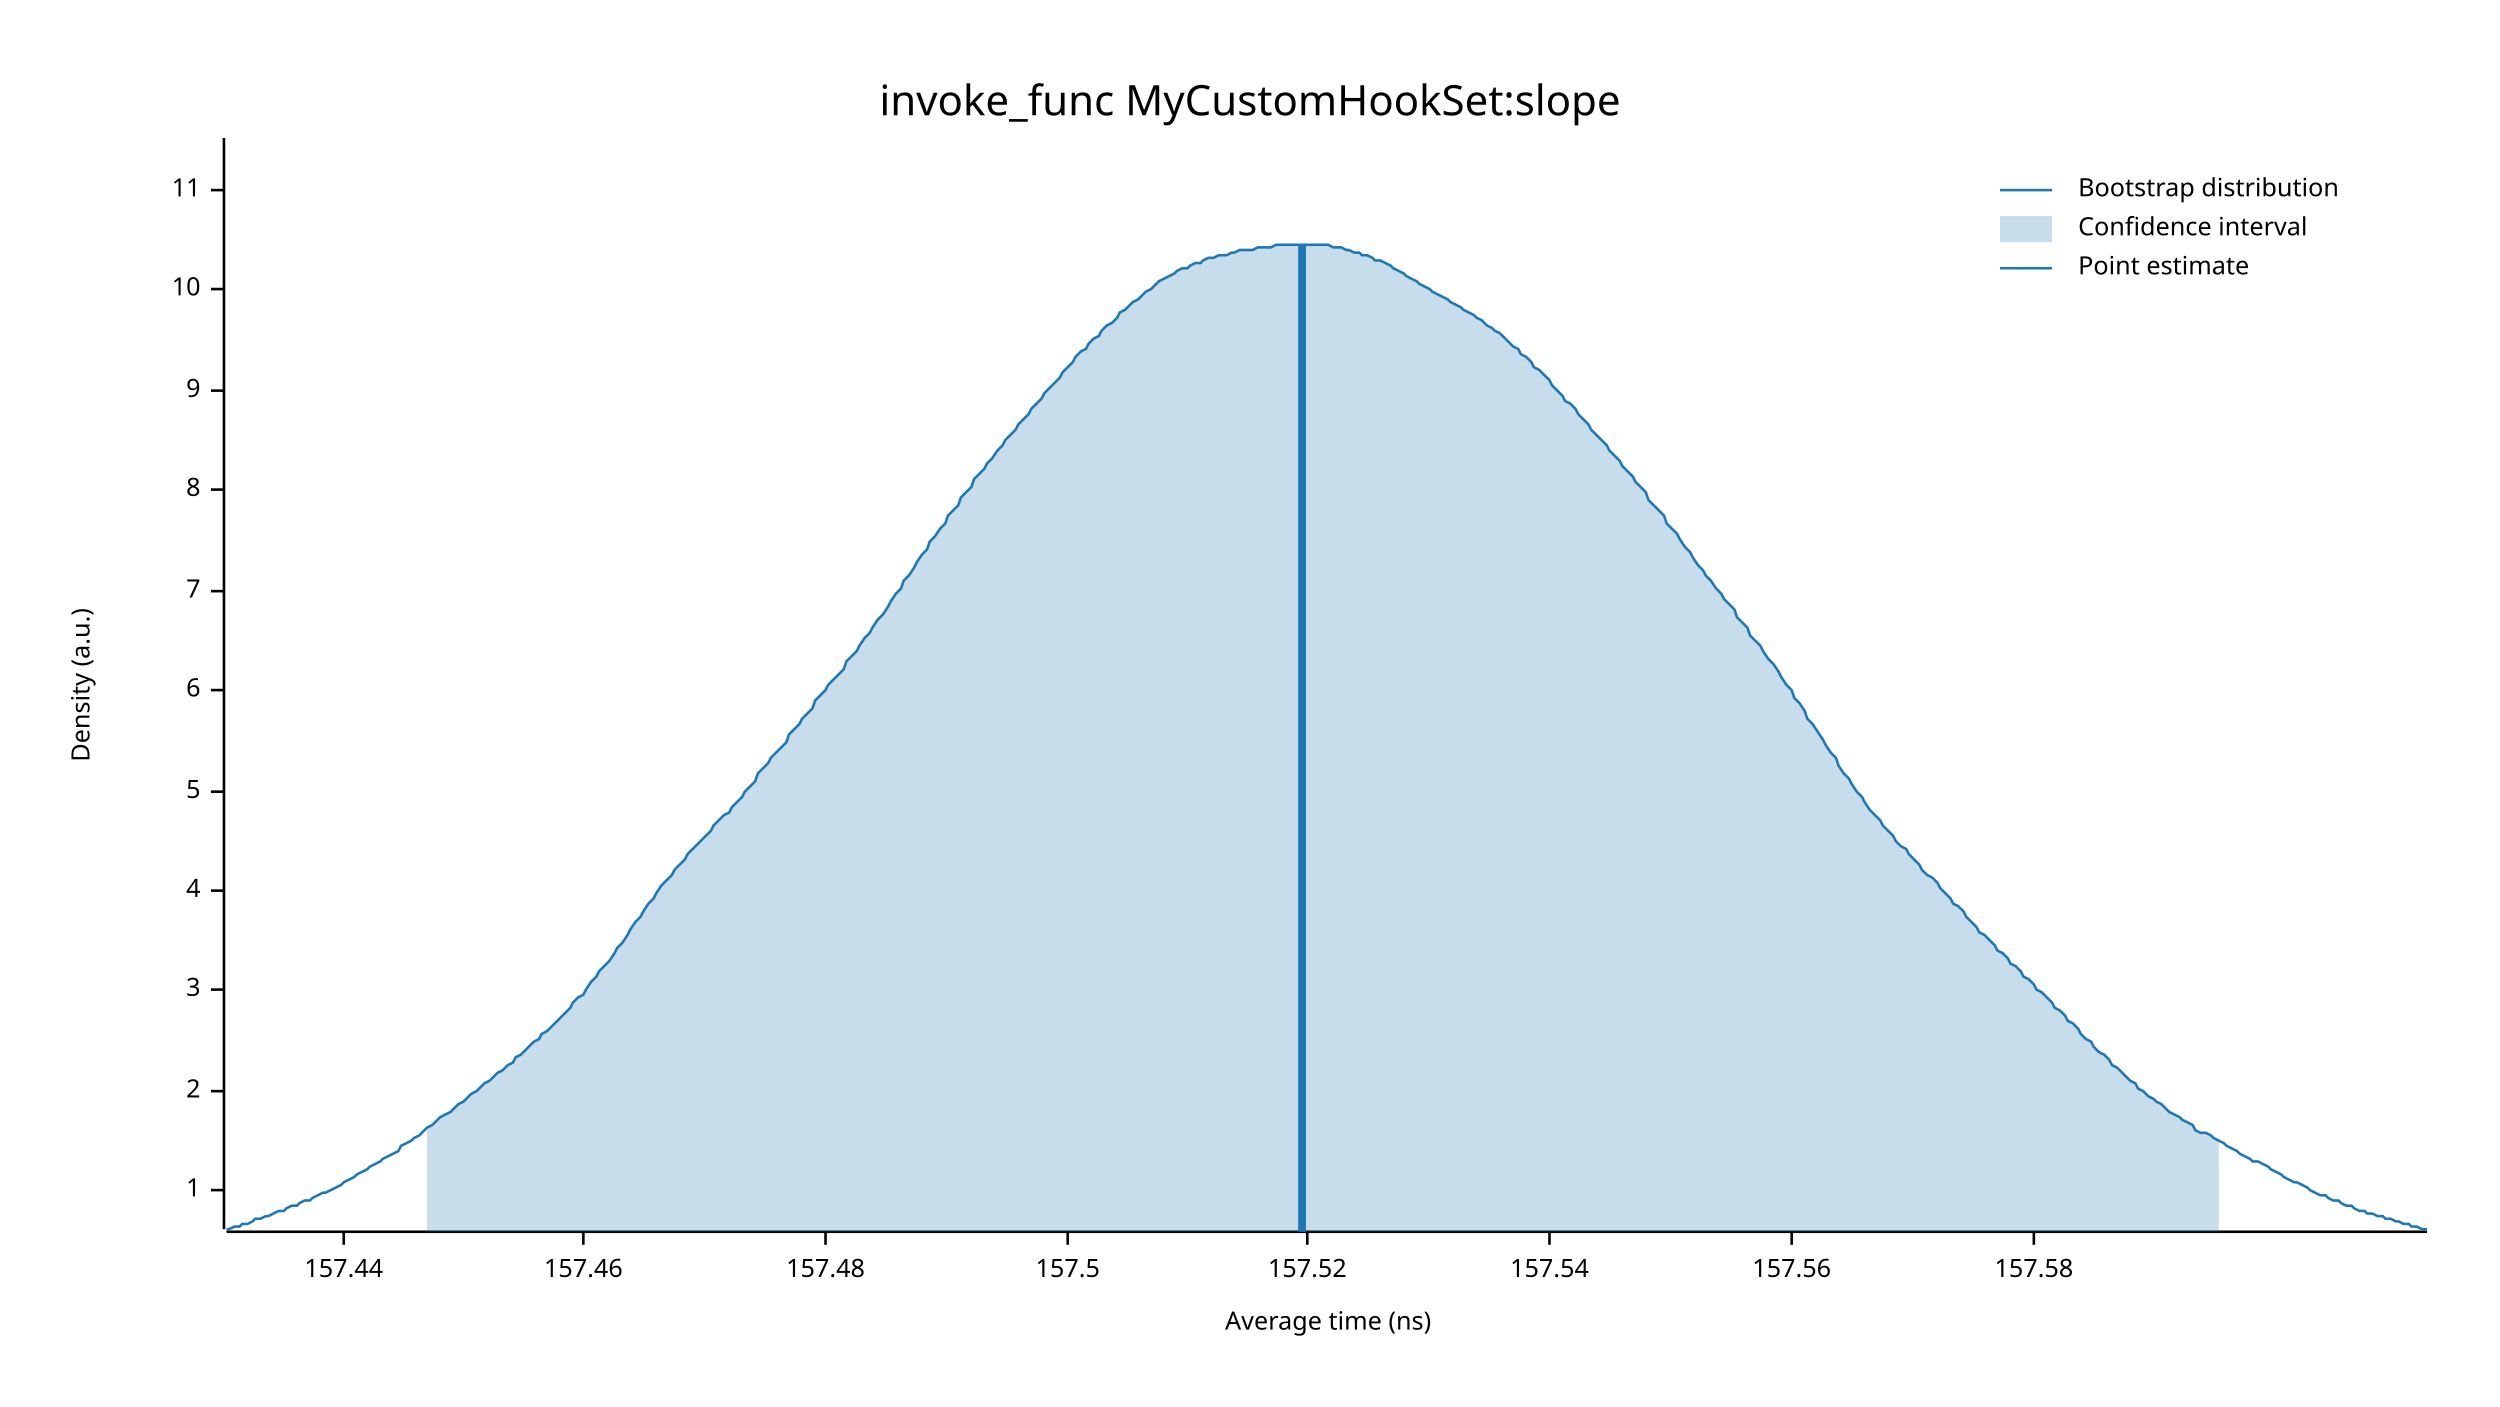
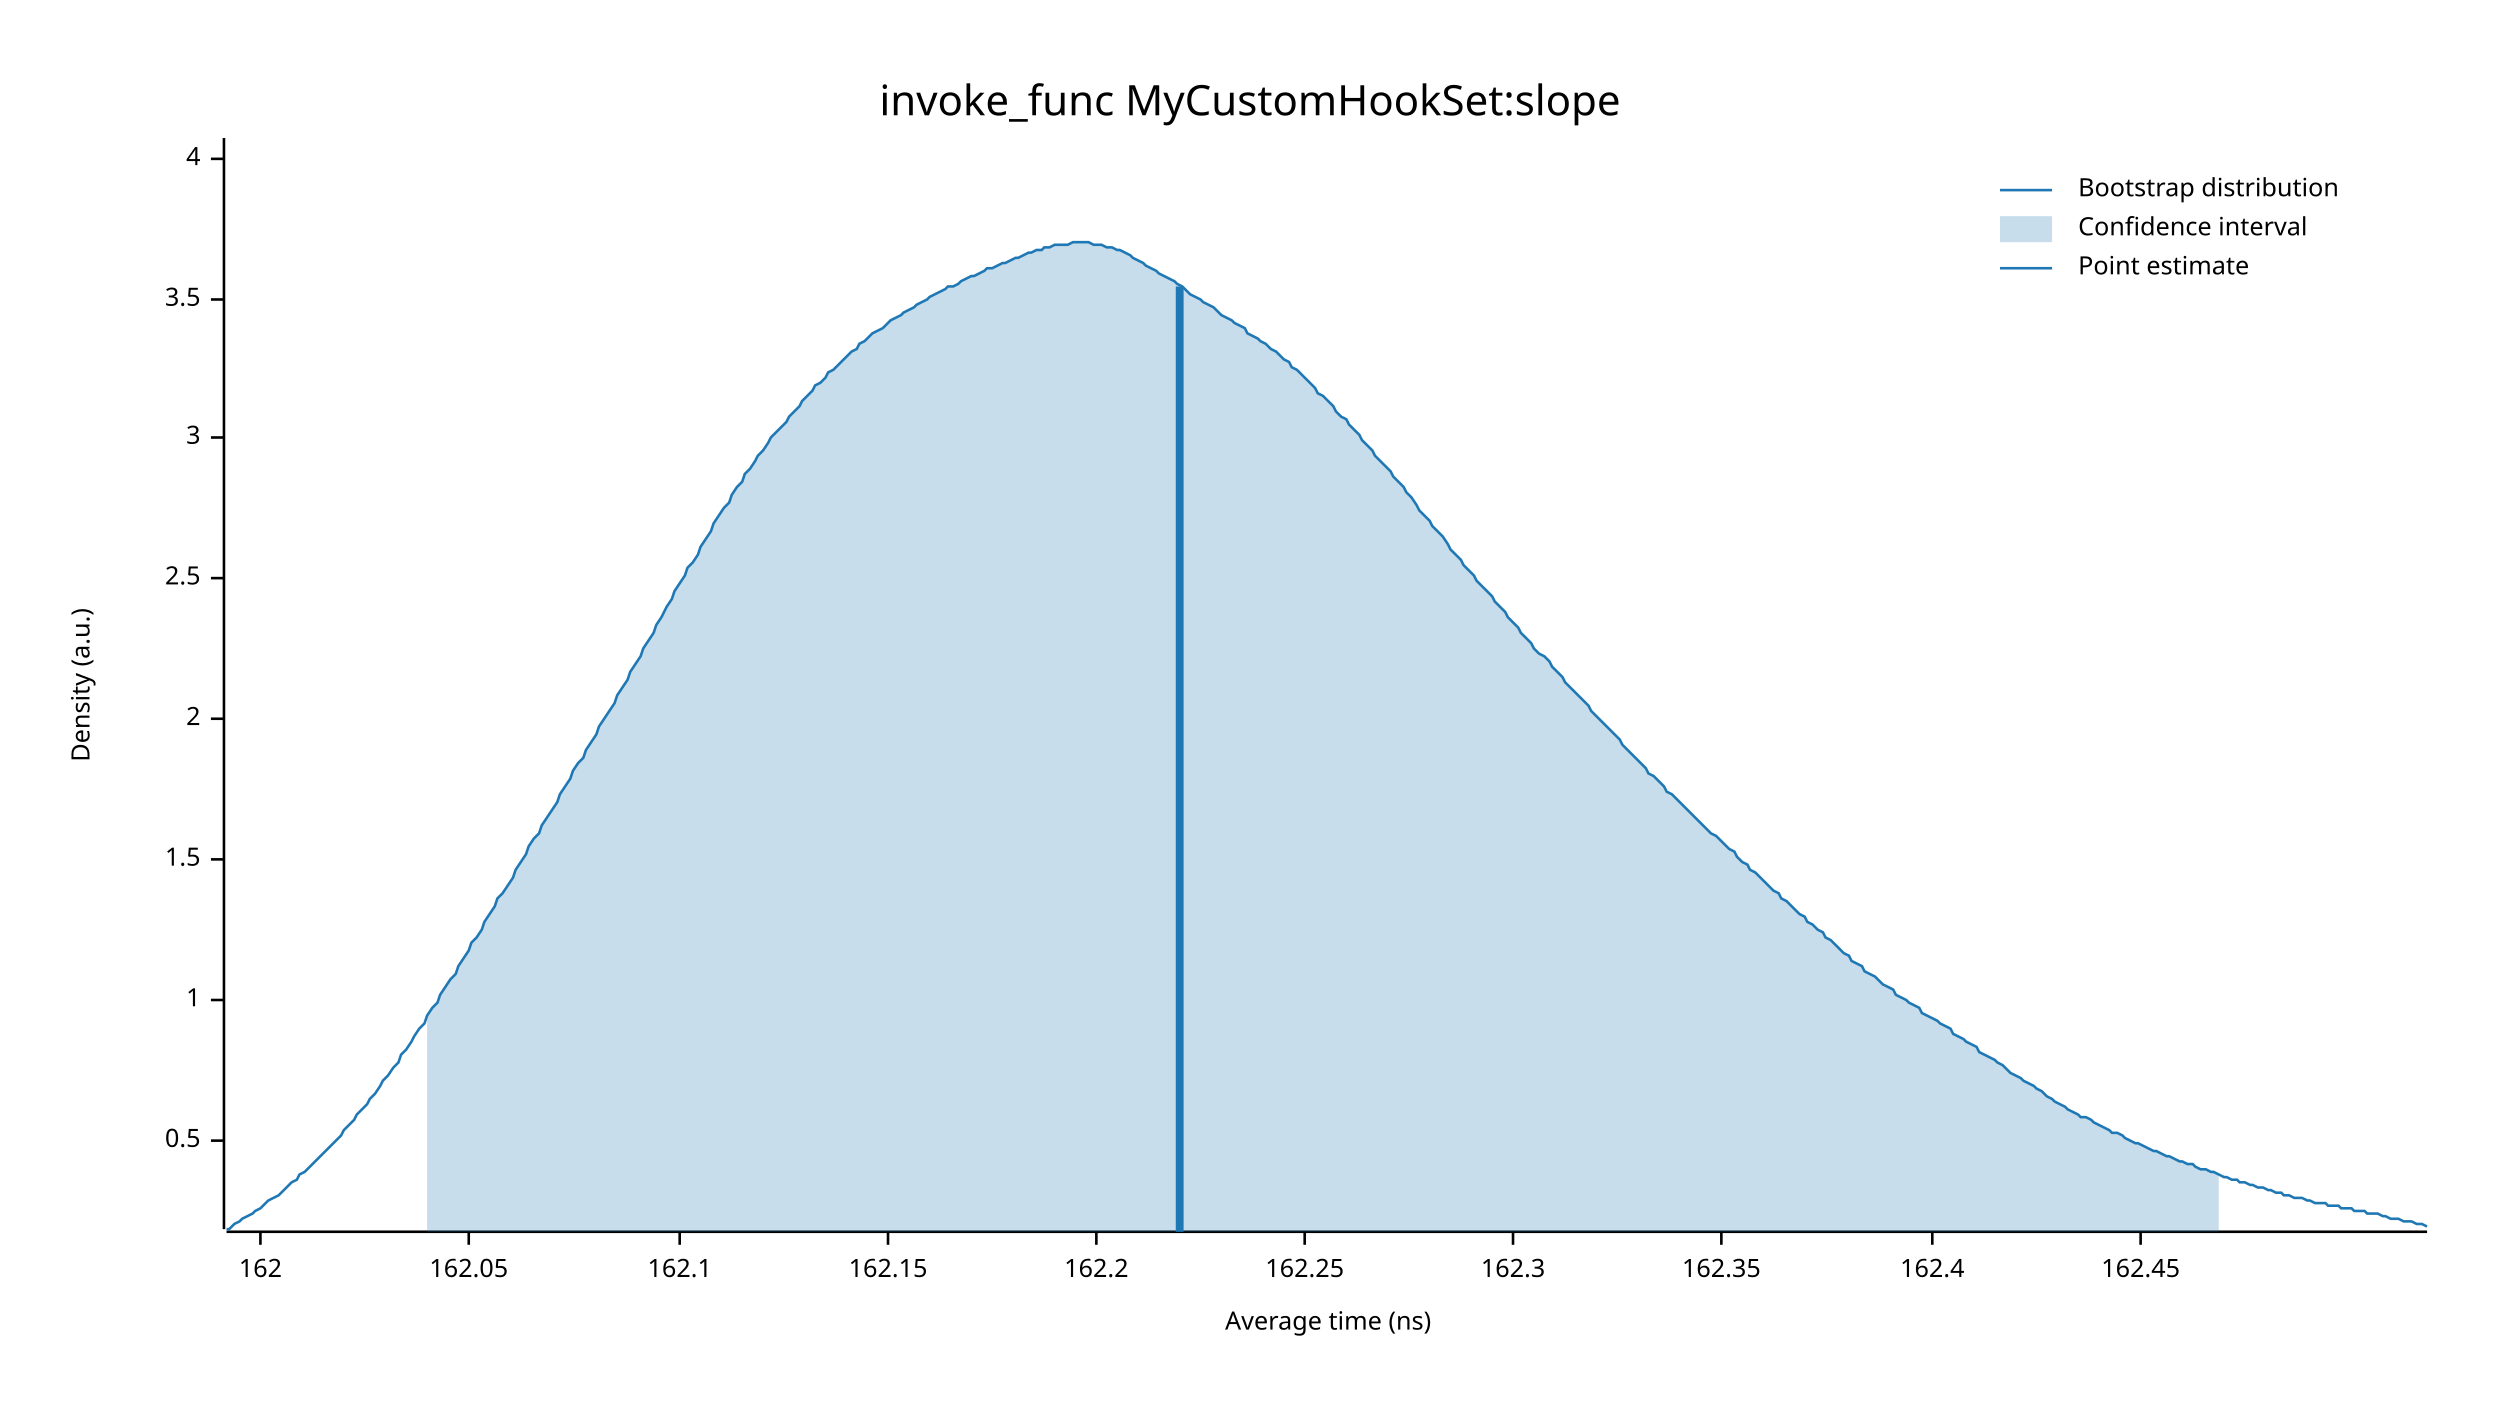
<svg xmlns="http://www.w3.org/2000/svg" width="960" height="540" viewBox="0 0 960 540">
  <text x="480" y="32" dy="0.76em" text-anchor="middle" font-family="sans-serif" font-size="16.129" opacity="1" fill="#000000">
invoke_func MyCustomHookSet:slope
</text>
  <text x="27" y="263" dy="0.76em" text-anchor="middle" font-family="sans-serif" font-size="9.677" opacity="1" fill="#000000" transform="rotate(270, 27, 263)">
Density (a.u.)
</text>
  <text x="510" y="513" dy="-0.5ex" text-anchor="middle" font-family="sans-serif" font-size="9.677" opacity="1" fill="#000000">
Average time (ns)
</text>
  <polyline fill="none" opacity="1" stroke="#000000" stroke-width="1" points="86,53 86,472 " />
-   <text x="77" y="457" dy="0.5ex" text-anchor="end" font-family="sans-serif" font-size="9.677" opacity="1" fill="#000000">
+   <text x="77" y="438" dy="0.5ex" text-anchor="end" font-family="sans-serif" font-size="9.677" opacity="1" fill="#000000">
+ 0.5
+ </text>
+   <polyline fill="none" opacity="1" stroke="#000000" stroke-width="1" points="81,438 86,438 " />
+   <text x="77" y="384" dy="0.5ex" text-anchor="end" font-family="sans-serif" font-size="9.677" opacity="1" fill="#000000">
1
</text>
-   <polyline fill="none" opacity="1" stroke="#000000" stroke-width="1" points="81,457 86,457 " />
-   <text x="77" y="419" dy="0.5ex" text-anchor="end" font-family="sans-serif" font-size="9.677" opacity="1" fill="#000000">
+   <polyline fill="none" opacity="1" stroke="#000000" stroke-width="1" points="81,384 86,384 " />
+   <text x="77" y="330" dy="0.5ex" text-anchor="end" font-family="sans-serif" font-size="9.677" opacity="1" fill="#000000">
+ 1.5
+ </text>
+   <polyline fill="none" opacity="1" stroke="#000000" stroke-width="1" points="81,330 86,330 " />
+   <text x="77" y="276" dy="0.5ex" text-anchor="end" font-family="sans-serif" font-size="9.677" opacity="1" fill="#000000">
2
</text>
-   <polyline fill="none" opacity="1" stroke="#000000" stroke-width="1" points="81,419 86,419 " />
-   <text x="77" y="380" dy="0.5ex" text-anchor="end" font-family="sans-serif" font-size="9.677" opacity="1" fill="#000000">
+   <polyline fill="none" opacity="1" stroke="#000000" stroke-width="1" points="81,276 86,276 " />
+   <text x="77" y="222" dy="0.5ex" text-anchor="end" font-family="sans-serif" font-size="9.677" opacity="1" fill="#000000">
+ 2.5
+ </text>
+   <polyline fill="none" opacity="1" stroke="#000000" stroke-width="1" points="81,222 86,222 " />
+   <text x="77" y="168" dy="0.5ex" text-anchor="end" font-family="sans-serif" font-size="9.677" opacity="1" fill="#000000">
3
</text>
-   <polyline fill="none" opacity="1" stroke="#000000" stroke-width="1" points="81,380 86,380 " />
-   <text x="77" y="342" dy="0.5ex" text-anchor="end" font-family="sans-serif" font-size="9.677" opacity="1" fill="#000000">
+   <polyline fill="none" opacity="1" stroke="#000000" stroke-width="1" points="81,168 86,168 " />
+   <text x="77" y="115" dy="0.5ex" text-anchor="end" font-family="sans-serif" font-size="9.677" opacity="1" fill="#000000">
+ 3.5
+ </text>
+   <polyline fill="none" opacity="1" stroke="#000000" stroke-width="1" points="81,115 86,115 " />
+   <text x="77" y="61" dy="0.5ex" text-anchor="end" font-family="sans-serif" font-size="9.677" opacity="1" fill="#000000">
4
</text>
-   <polyline fill="none" opacity="1" stroke="#000000" stroke-width="1" points="81,342 86,342 " />
-   <text x="77" y="304" dy="0.5ex" text-anchor="end" font-family="sans-serif" font-size="9.677" opacity="1" fill="#000000">
- 5
+   <polyline fill="none" opacity="1" stroke="#000000" stroke-width="1" points="81,61 86,61 " />
+   <polyline fill="none" opacity="1" stroke="#000000" stroke-width="1" points="87,473 932,473 " />
+   <text x="100" y="483" dy="0.76em" text-anchor="middle" font-family="sans-serif" font-size="9.677" opacity="1" fill="#000000">
+ 162
</text>
-   <polyline fill="none" opacity="1" stroke="#000000" stroke-width="1" points="81,304 86,304 " />
-   <text x="77" y="265" dy="0.5ex" text-anchor="end" font-family="sans-serif" font-size="9.677" opacity="1" fill="#000000">
- 6
+   <polyline fill="none" opacity="1" stroke="#000000" stroke-width="1" points="100,473 100,478 " />
+   <text x="180" y="483" dy="0.76em" text-anchor="middle" font-family="sans-serif" font-size="9.677" opacity="1" fill="#000000">
+ 162.05
</text>
-   <polyline fill="none" opacity="1" stroke="#000000" stroke-width="1" points="81,265 86,265 " />
-   <text x="77" y="227" dy="0.5ex" text-anchor="end" font-family="sans-serif" font-size="9.677" opacity="1" fill="#000000">
- 7
+   <polyline fill="none" opacity="1" stroke="#000000" stroke-width="1" points="180,473 180,478 " />
+   <text x="261" y="483" dy="0.76em" text-anchor="middle" font-family="sans-serif" font-size="9.677" opacity="1" fill="#000000">
+ 162.1
</text>
-   <polyline fill="none" opacity="1" stroke="#000000" stroke-width="1" points="81,227 86,227 " />
-   <text x="77" y="188" dy="0.5ex" text-anchor="end" font-family="sans-serif" font-size="9.677" opacity="1" fill="#000000">
- 8
+   <polyline fill="none" opacity="1" stroke="#000000" stroke-width="1" points="261,473 261,478 " />
+   <text x="341" y="483" dy="0.76em" text-anchor="middle" font-family="sans-serif" font-size="9.677" opacity="1" fill="#000000">
+ 162.15
</text>
-   <polyline fill="none" opacity="1" stroke="#000000" stroke-width="1" points="81,188 86,188 " />
-   <text x="77" y="150" dy="0.5ex" text-anchor="end" font-family="sans-serif" font-size="9.677" opacity="1" fill="#000000">
- 9
+   <polyline fill="none" opacity="1" stroke="#000000" stroke-width="1" points="341,473 341,478 " />
+   <text x="421" y="483" dy="0.76em" text-anchor="middle" font-family="sans-serif" font-size="9.677" opacity="1" fill="#000000">
+ 162.2
</text>
-   <polyline fill="none" opacity="1" stroke="#000000" stroke-width="1" points="81,150 86,150 " />
-   <text x="77" y="111" dy="0.5ex" text-anchor="end" font-family="sans-serif" font-size="9.677" opacity="1" fill="#000000">
- 10
+   <polyline fill="none" opacity="1" stroke="#000000" stroke-width="1" points="421,473 421,478 " />
+   <text x="501" y="483" dy="0.76em" text-anchor="middle" font-family="sans-serif" font-size="9.677" opacity="1" fill="#000000">
+ 162.25
</text>
-   <polyline fill="none" opacity="1" stroke="#000000" stroke-width="1" points="81,111 86,111 " />
-   <text x="77" y="73" dy="0.5ex" text-anchor="end" font-family="sans-serif" font-size="9.677" opacity="1" fill="#000000">
- 11
+   <polyline fill="none" opacity="1" stroke="#000000" stroke-width="1" points="501,473 501,478 " />
+   <text x="581" y="483" dy="0.76em" text-anchor="middle" font-family="sans-serif" font-size="9.677" opacity="1" fill="#000000">
+ 162.3
</text>
-   <polyline fill="none" opacity="1" stroke="#000000" stroke-width="1" points="81,73 86,73 " />
-   <polyline fill="none" opacity="1" stroke="#000000" stroke-width="1" points="87,473 932,473 " />
-   <text x="132" y="483" dy="0.76em" text-anchor="middle" font-family="sans-serif" font-size="9.677" opacity="1" fill="#000000">
- 157.44
+   <polyline fill="none" opacity="1" stroke="#000000" stroke-width="1" points="581,473 581,478 " />
+   <text x="661" y="483" dy="0.76em" text-anchor="middle" font-family="sans-serif" font-size="9.677" opacity="1" fill="#000000">
+ 162.35
</text>
-   <polyline fill="none" opacity="1" stroke="#000000" stroke-width="1" points="132,473 132,478 " />
-   <text x="224" y="483" dy="0.76em" text-anchor="middle" font-family="sans-serif" font-size="9.677" opacity="1" fill="#000000">
- 157.46
+   <polyline fill="none" opacity="1" stroke="#000000" stroke-width="1" points="661,473 661,478 " />
+   <text x="742" y="483" dy="0.76em" text-anchor="middle" font-family="sans-serif" font-size="9.677" opacity="1" fill="#000000">
+ 162.4
</text>
-   <polyline fill="none" opacity="1" stroke="#000000" stroke-width="1" points="224,473 224,478 " />
-   <text x="317" y="483" dy="0.76em" text-anchor="middle" font-family="sans-serif" font-size="9.677" opacity="1" fill="#000000">
- 157.48
+   <polyline fill="none" opacity="1" stroke="#000000" stroke-width="1" points="742,473 742,478 " />
+   <text x="822" y="483" dy="0.76em" text-anchor="middle" font-family="sans-serif" font-size="9.677" opacity="1" fill="#000000">
+ 162.45
</text>
-   <polyline fill="none" opacity="1" stroke="#000000" stroke-width="1" points="317,473 317,478 " />
-   <text x="410" y="483" dy="0.76em" text-anchor="middle" font-family="sans-serif" font-size="9.677" opacity="1" fill="#000000">
- 157.5
- </text>
-   <polyline fill="none" opacity="1" stroke="#000000" stroke-width="1" points="410,473 410,478 " />
-   <text x="502" y="483" dy="0.76em" text-anchor="middle" font-family="sans-serif" font-size="9.677" opacity="1" fill="#000000">
- 157.52
- </text>
-   <polyline fill="none" opacity="1" stroke="#000000" stroke-width="1" points="502,473 502,478 " />
-   <text x="595" y="483" dy="0.76em" text-anchor="middle" font-family="sans-serif" font-size="9.677" opacity="1" fill="#000000">
- 157.54
- </text>
-   <polyline fill="none" opacity="1" stroke="#000000" stroke-width="1" points="595,473 595,478 " />
-   <text x="688" y="483" dy="0.76em" text-anchor="middle" font-family="sans-serif" font-size="9.677" opacity="1" fill="#000000">
- 157.56
- </text>
-   <polyline fill="none" opacity="1" stroke="#000000" stroke-width="1" points="688,473 688,478 " />
-   <text x="781" y="483" dy="0.76em" text-anchor="middle" font-family="sans-serif" font-size="9.677" opacity="1" fill="#000000">
- 157.58
- </text>
-   <polyline fill="none" opacity="1" stroke="#000000" stroke-width="1" points="781,473 781,478 " />
-   <polyline fill="none" opacity="1" stroke="#1F78B4" stroke-width="1" points="87,472 88,472 90,471 92,471 93,470 95,470 97,469 98,468 100,468 102,467 103,467 105,466 107,465 109,465 110,464 112,463 114,463 115,462 117,461 119,461 120,460 122,459 124,458 125,458 127,457 129,456 131,455 132,454 134,453 136,452 137,451 139,450 141,449 142,448 144,447 146,446 147,445 149,444 151,443 153,442 154,440 156,439 158,438 159,437 161,436 163,434 164,433 166,432 168,430 169,429 171,428 173,427 175,425 176,424 178,423 180,421 181,420 183,419 185,417 186,416 188,415 190,413 191,412 193,411 195,409 197,408 198,406 200,405 202,403 203,402 205,400 207,399 208,397 210,396 212,394 214,392 215,391 217,389 219,387 220,385 222,383 224,382 225,380 227,377 229,375 230,373 232,371 234,369 236,366 237,364 239,362 241,359 242,357 244,354 246,352 247,350 249,347 251,345 252,343 254,340 256,338 258,336 259,334 261,332 263,330 264,328 266,326 268,324 269,323 271,321 273,319 274,317 276,315 278,313 280,312 281,310 283,308 285,306 286,304 288,302 290,300 291,297 293,295 295,293 296,291 298,289 300,287 302,285 303,282 305,280 307,278 308,276 310,274 312,272 313,269 315,267 317,265 318,263 320,261 322,259 324,257 325,254 327,252 329,250 330,248 332,245 334,243 335,241 337,238 339,236 341,233 342,231 344,228 346,226 347,223 349,221 351,218 352,216 354,213 356,211 357,208 359,206 361,203 363,201 364,198 366,196 368,194 369,191 371,189 373,187 374,184 376,182 378,180 379,178 381,176 383,173 385,171 386,169 388,167 390,165 391,163 393,161 395,159 396,157 398,155 400,153 401,151 403,149 405,147 407,145 408,143 410,141 412,139 413,137 415,135 417,134 418,132 420,130 422,129 423,127 425,125 427,124 429,122 430,120 432,119 434,117 435,116 437,115 439,113 440,112 442,111 444,109 445,108 447,107 449,106 451,105 452,104 454,103 456,103 457,102 459,101 461,101 462,100 464,99 466,99 468,98 469,98 471,98 473,97 474,97 476,96 478,96 479,96 481,96 483,95 484,95 486,95 488,95 490,94 491,94 493,94 495,94 496,94 498,94 500,94 501,94 503,94 505,94 506,94 508,94 510,94 512,95 513,95 515,95 517,96 518,96 520,97 522,97 523,98 525,98 527,99 528,100 530,100 532,101 534,102 535,103 537,104 539,105 540,106 542,107 544,108 545,109 547,110 549,111 550,112 552,113 554,114 556,115 557,116 559,117 561,118 562,119 564,120 566,121 567,122 569,123 571,125 573,126 574,127 576,128 578,130 579,131 581,133 583,134 584,136 586,137 588,139 589,141 591,142 593,144 595,146 596,148 598,150 600,152 601,154 603,155 605,157 606,159 608,161 610,163 611,165 613,167 615,169 617,171 618,173 620,175 622,177 623,179 625,181 627,183 628,185 630,187 632,189 633,192 635,194 637,196 639,198 640,201 642,203 644,205 645,207 647,210 649,212 650,214 652,217 654,219 655,221 657,223 659,226 661,228 662,230 664,232 666,234 667,237 669,239 671,241 672,244 674,246 676,248 677,250 679,253 681,255 683,258 684,260 686,263 688,265 689,268 691,270 693,273 694,276 696,278 698,281 700,284 701,286 703,289 705,291 706,294 708,297 710,299 711,301 713,304 715,306 716,308 718,311 720,313 722,315 723,317 725,319 727,321 728,323 730,325 732,326 733,328 735,330 737,332 738,334 740,336 742,337 744,339 745,341 747,343 749,345 750,347 752,348 754,350 755,352 757,354 759,356 760,358 762,359 764,361 766,363 767,365 769,366 771,368 772,370 774,371 776,373 777,375 779,376 781,378 782,380 784,381 786,383 788,385 789,387 791,388 793,390 794,392 796,393 798,395 799,397 801,399 803,400 804,402 806,404 808,405 810,407 811,409 813,410 815,412 816,413 818,415 820,416 821,418 823,419 825,421 827,422 828,423 830,424 832,426 833,427 835,428 837,429 838,430 840,431 842,432 843,434 845,435 847,435 849,436 850,437 852,438 854,439 855,440 857,441 859,442 860,443 862,444 864,445 865,446 867,446 869,447 871,448 872,449 874,450 876,451 877,452 879,453 881,454 882,454 884,455 886,456 887,457 889,458 891,459 893,459 894,460 896,461 898,461 899,462 901,463 903,463 904,464 906,465 908,465 909,466 911,466 913,467 915,467 916,468 918,468 920,469 921,469 923,470 925,470 926,471 928,471 930,472 932,472 " />
-   <polygon opacity="0.25" fill="#1F78B4" points="164,433 166,432 168,430 169,429 171,428 173,427 175,425 176,424 178,423 180,421 181,420 183,419 185,417 186,416 188,415 190,413 191,412 193,411 195,409 197,408 198,406 200,405 202,403 203,402 205,400 207,399 208,397 210,396 212,394 214,392 215,391 217,389 219,387 220,385 222,383 224,382 225,380 227,377 229,375 230,373 232,371 234,369 236,366 237,364 239,362 241,359 242,357 244,354 246,352 247,350 249,347 251,345 252,343 254,340 256,338 258,336 259,334 261,332 263,330 264,328 266,326 268,324 269,323 271,321 273,319 274,317 276,315 278,313 280,312 281,310 283,308 285,306 286,304 288,302 290,300 291,297 293,295 295,293 296,291 298,289 300,287 302,285 303,282 305,280 307,278 308,276 310,274 312,272 313,269 315,267 317,265 318,263 320,261 322,259 324,257 325,254 327,252 329,250 330,248 332,245 334,243 335,241 337,238 339,236 341,233 342,231 344,228 346,226 347,223 349,221 351,218 352,216 354,213 356,211 357,208 359,206 361,203 363,201 364,198 366,196 368,194 369,191 371,189 373,187 374,184 376,182 378,180 379,178 381,176 383,173 385,171 386,169 388,167 390,165 391,163 393,161 395,159 396,157 398,155 400,153 401,151 403,149 405,147 407,145 408,143 410,141 412,139 413,137 415,135 417,134 418,132 420,130 422,129 423,127 425,125 427,124 429,122 430,120 432,119 434,117 435,116 437,115 439,113 440,112 442,111 444,109 445,108 447,107 449,106 451,105 452,104 454,103 456,103 457,102 459,101 461,101 462,100 464,99 466,99 468,98 469,98 471,98 473,97 474,97 476,96 478,96 479,96 481,96 483,95 484,95 486,95 488,95 490,94 491,94 493,94 495,94 496,94 498,94 500,94 501,94 503,94 505,94 506,94 508,94 510,94 512,95 513,95 515,95 517,96 518,96 520,97 522,97 523,98 525,98 527,99 528,100 530,100 532,101 534,102 535,103 537,104 539,105 540,106 542,107 544,108 545,109 547,110 549,111 550,112 552,113 554,114 556,115 557,116 559,117 561,118 562,119 564,120 566,121 567,122 569,123 571,125 573,126 574,127 576,128 578,130 579,131 581,133 583,134 584,136 586,137 588,139 589,141 591,142 593,144 595,146 596,148 598,150 600,152 601,154 603,155 605,157 606,159 608,161 610,163 611,165 613,167 615,169 617,171 618,173 620,175 622,177 623,179 625,181 627,183 628,185 630,187 632,189 633,192 635,194 637,196 639,198 640,201 642,203 644,205 645,207 647,210 649,212 650,214 652,217 654,219 655,221 657,223 659,226 661,228 662,230 664,232 666,234 667,237 669,239 671,241 672,244 674,246 676,248 677,250 679,253 681,255 683,258 684,260 686,263 688,265 689,268 691,270 693,273 694,276 696,278 698,281 700,284 701,286 703,289 705,291 706,294 708,297 710,299 711,301 713,304 715,306 716,308 718,311 720,313 722,315 723,317 725,319 727,321 728,323 730,325 732,326 733,328 735,330 737,332 738,334 740,336 742,337 744,339 745,341 747,343 749,345 750,347 752,348 754,350 755,352 757,354 759,356 760,358 762,359 764,361 766,363 767,365 769,366 771,368 772,370 774,371 776,373 777,375 779,376 781,378 782,380 784,381 786,383 788,385 789,387 791,388 793,390 794,392 796,393 798,395 799,397 801,399 803,400 804,402 806,404 808,405 810,407 811,409 813,410 815,412 816,413 818,415 820,416 821,418 823,419 825,421 827,422 828,423 830,424 832,426 833,427 835,428 837,429 838,430 840,431 842,432 843,434 845,435 847,435 849,436 850,437 852,438 852,473 164,473 " />
-   <polyline fill="none" opacity="1" stroke="#1F78B4" stroke-width="3" points="500,473 500,94 " />
+   <polyline fill="none" opacity="1" stroke="#000000" stroke-width="1" points="822,473 822,478 " />
+   <polyline fill="none" opacity="1" stroke="#1F78B4" stroke-width="1" points="87,472 88,472 90,470 92,469 93,468 95,467 97,466 98,465 100,464 102,462 103,461 105,460 107,459 109,457 110,456 112,454 114,453 115,451 117,450 119,448 120,447 122,445 124,443 125,442 127,440 129,438 131,436 132,434 134,432 136,430 137,428 139,426 141,424 142,422 144,420 146,417 147,415 149,413 151,410 153,408 154,405 156,403 158,400 159,398 161,395 163,393 164,390 166,387 168,385 169,382 171,379 173,376 175,374 176,371 178,368 180,365 181,362 183,360 185,357 186,354 188,351 190,348 191,345 193,343 195,340 197,337 198,334 200,331 202,328 203,325 205,322 207,320 208,317 210,314 212,311 214,308 215,305 217,302 219,299 220,296 222,293 224,291 225,288 227,285 229,282 230,279 232,276 234,273 236,270 237,267 239,264 241,261 242,258 244,255 246,252 247,249 249,246 251,243 252,240 254,237 256,233 258,230 259,227 261,224 263,221 264,218 266,216 268,213 269,210 271,207 273,204 274,201 276,198 278,195 280,193 281,190 283,187 285,185 286,182 288,180 290,177 291,175 293,173 295,170 296,168 298,166 300,164 302,162 303,160 305,158 307,156 308,154 310,152 312,150 313,148 315,147 317,145 318,143 320,142 322,140 324,138 325,137 327,135 329,134 330,132 332,131 334,129 335,128 337,127 339,126 341,124 342,123 344,122 346,121 347,120 349,119 351,118 352,117 354,116 356,115 357,114 359,113 361,112 363,111 364,110 366,110 368,109 369,108 371,107 373,106 374,106 376,105 378,104 379,103 381,103 383,102 385,101 386,101 388,100 390,99 391,99 393,98 395,97 396,97 398,96 400,96 401,95 403,95 405,94 407,94 408,94 410,94 412,93 413,93 415,93 417,93 418,93 420,94 422,94 423,94 425,95 427,95 429,96 430,96 432,97 434,98 435,99 437,100 439,101 440,102 442,103 444,104 445,105 447,106 449,107 451,108 452,109 454,110 456,112 457,113 459,114 461,115 462,116 464,117 466,118 468,120 469,121 471,122 473,123 474,124 476,125 478,126 479,128 481,129 483,130 484,131 486,132 488,134 490,135 491,136 493,138 495,139 496,141 498,142 500,144 501,145 503,147 505,149 506,151 508,152 510,154 512,156 513,158 515,160 517,161 518,163 520,165 522,167 523,169 525,171 527,173 528,175 530,177 532,179 534,181 535,183 537,185 539,187 540,189 542,191 544,194 545,196 547,198 549,200 550,202 552,204 554,206 556,209 557,211 559,213 561,215 562,217 564,219 566,221 567,223 569,225 571,227 573,229 574,231 576,233 578,235 579,237 581,239 583,241 584,243 586,245 588,247 589,249 591,251 593,252 595,254 596,256 598,258 600,260 601,262 603,264 605,266 606,267 608,269 610,271 611,273 613,275 615,277 617,279 618,280 620,282 622,284 623,286 625,288 627,290 628,291 630,293 632,295 633,297 635,298 637,300 639,302 640,304 642,305 644,307 645,308 647,310 649,312 650,313 652,315 654,317 655,318 657,320 659,321 661,323 662,324 664,326 666,327 667,329 669,331 671,332 672,334 674,335 676,337 677,338 679,340 681,342 683,343 684,345 686,346 688,348 689,349 691,351 693,352 694,354 696,355 698,357 700,358 701,360 703,361 705,363 706,364 708,366 710,367 711,369 713,370 715,371 716,373 718,374 720,375 722,377 723,378 725,379 727,380 728,382 730,383 732,384 733,385 735,386 737,387 738,389 740,390 742,391 744,392 745,393 747,394 749,395 750,397 752,398 754,399 755,400 757,401 759,402 760,404 762,405 764,406 766,407 767,408 769,409 771,411 772,412 774,413 776,414 777,415 779,416 781,417 782,418 784,419 786,421 788,422 789,423 791,424 793,425 794,426 796,427 798,428 799,429 801,429 803,430 804,431 806,432 808,433 810,434 811,435 813,435 815,436 816,437 818,438 820,439 821,439 823,440 825,441 827,442 828,442 830,443 832,444 833,444 835,445 837,446 838,446 840,447 842,447 843,448 845,449 847,449 849,450 850,450 852,451 854,452 855,452 857,453 859,453 860,454 862,454 864,455 865,455 867,456 869,456 871,457 872,457 874,458 876,458 877,459 879,459 881,460 882,460 884,460 886,461 887,461 889,462 891,462 893,462 894,463 896,463 898,463 899,464 901,464 903,464 904,465 906,465 908,465 909,466 911,466 913,466 915,467 916,467 918,468 920,468 921,468 923,469 925,469 926,469 928,470 930,470 932,471 " />
+   <polygon opacity="0.25" fill="#1F78B4" points="164,390 166,387 168,385 169,382 171,379 173,376 175,374 176,371 178,368 180,365 181,362 183,360 185,357 186,354 188,351 190,348 191,345 193,343 195,340 197,337 198,334 200,331 202,328 203,325 205,322 207,320 208,317 210,314 212,311 214,308 215,305 217,302 219,299 220,296 222,293 224,291 225,288 227,285 229,282 230,279 232,276 234,273 236,270 237,267 239,264 241,261 242,258 244,255 246,252 247,249 249,246 251,243 252,240 254,237 256,233 258,230 259,227 261,224 263,221 264,218 266,216 268,213 269,210 271,207 273,204 274,201 276,198 278,195 280,193 281,190 283,187 285,185 286,182 288,180 290,177 291,175 293,173 295,170 296,168 298,166 300,164 302,162 303,160 305,158 307,156 308,154 310,152 312,150 313,148 315,147 317,145 318,143 320,142 322,140 324,138 325,137 327,135 329,134 330,132 332,131 334,129 335,128 337,127 339,126 341,124 342,123 344,122 346,121 347,120 349,119 351,118 352,117 354,116 356,115 357,114 359,113 361,112 363,111 364,110 366,110 368,109 369,108 371,107 373,106 374,106 376,105 378,104 379,103 381,103 383,102 385,101 386,101 388,100 390,99 391,99 393,98 395,97 396,97 398,96 400,96 401,95 403,95 405,94 407,94 408,94 410,94 412,93 413,93 415,93 417,93 418,93 420,94 422,94 423,94 425,95 427,95 429,96 430,96 432,97 434,98 435,99 437,100 439,101 440,102 442,103 444,104 445,105 447,106 449,107 451,108 452,109 454,110 456,112 457,113 459,114 461,115 462,116 464,117 466,118 468,120 469,121 471,122 473,123 474,124 476,125 478,126 479,128 481,129 483,130 484,131 486,132 488,134 490,135 491,136 493,138 495,139 496,141 498,142 500,144 501,145 503,147 505,149 506,151 508,152 510,154 512,156 513,158 515,160 517,161 518,163 520,165 522,167 523,169 525,171 527,173 528,175 530,177 532,179 534,181 535,183 537,185 539,187 540,189 542,191 544,194 545,196 547,198 549,200 550,202 552,204 554,206 556,209 557,211 559,213 561,215 562,217 564,219 566,221 567,223 569,225 571,227 573,229 574,231 576,233 578,235 579,237 581,239 583,241 584,243 586,245 588,247 589,249 591,251 593,252 595,254 596,256 598,258 600,260 601,262 603,264 605,266 606,267 608,269 610,271 611,273 613,275 615,277 617,279 618,280 620,282 622,284 623,286 625,288 627,290 628,291 630,293 632,295 633,297 635,298 637,300 639,302 640,304 642,305 644,307 645,308 647,310 649,312 650,313 652,315 654,317 655,318 657,320 659,321 661,323 662,324 664,326 666,327 667,329 669,331 671,332 672,334 674,335 676,337 677,338 679,340 681,342 683,343 684,345 686,346 688,348 689,349 691,351 693,352 694,354 696,355 698,357 700,358 701,360 703,361 705,363 706,364 708,366 710,367 711,369 713,370 715,371 716,373 718,374 720,375 722,377 723,378 725,379 727,380 728,382 730,383 732,384 733,385 735,386 737,387 738,389 740,390 742,391 744,392 745,393 747,394 749,395 750,397 752,398 754,399 755,400 757,401 759,402 760,404 762,405 764,406 766,407 767,408 769,409 771,411 772,412 774,413 776,414 777,415 779,416 781,417 782,418 784,419 786,421 788,422 789,423 791,424 793,425 794,426 796,427 798,428 799,429 801,429 803,430 804,431 806,432 808,433 810,434 811,435 813,435 815,436 816,437 818,438 820,439 821,439 823,440 825,441 827,442 828,442 830,443 832,444 833,444 835,445 837,446 838,446 840,447 842,447 843,448 845,449 847,449 849,450 850,450 852,451 852,473 164,473 " />
+   <polyline fill="none" opacity="1" stroke="#1F78B4" stroke-width="3" points="453,473 453,110 " />
  <text x="798" y="68" dy="0.76em" text-anchor="start" font-family="sans-serif" font-size="9.677" opacity="1" fill="#000000">
Bootstrap distribution
</text>
  <text x="798" y="83" dy="0.76em" text-anchor="start" font-family="sans-serif" font-size="9.677" opacity="1" fill="#000000">
Confidence interval
</text>
  <text x="798" y="98" dy="0.76em" text-anchor="start" font-family="sans-serif" font-size="9.677" opacity="1" fill="#000000">
Point estimate
</text>
  <polyline fill="none" opacity="1" stroke="#1F78B4" stroke-width="1" points="768,73 788,73 " />
  <rect x="768" y="83" width="20" height="10" opacity="0.25" fill="#1F78B4" stroke="none" />
  <polyline fill="none" opacity="1" stroke="#1F78B4" stroke-width="1" points="768,103 788,103 " />
</svg>
